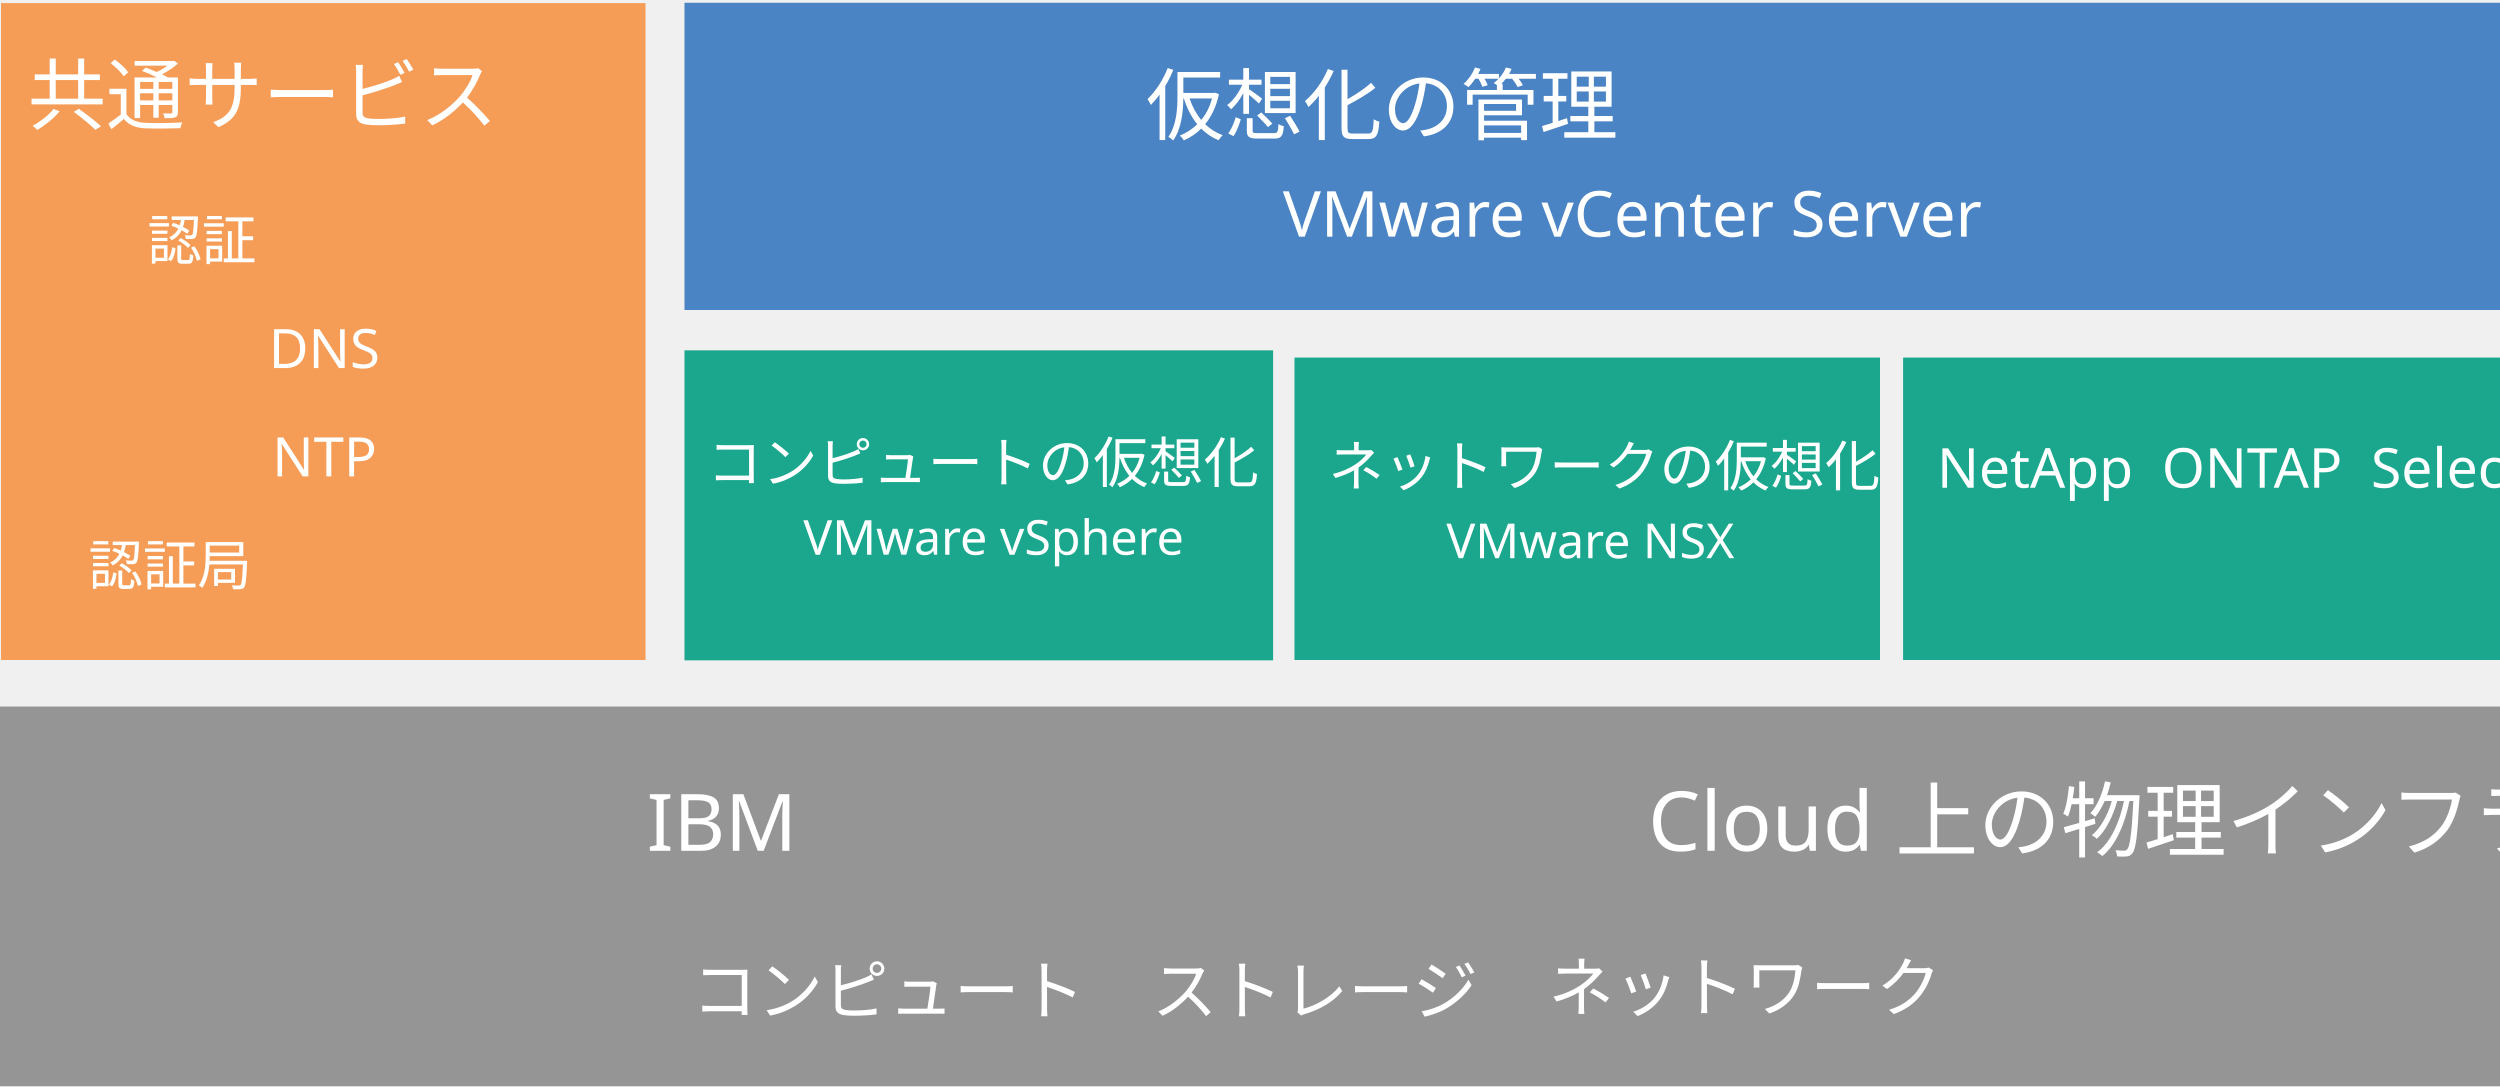
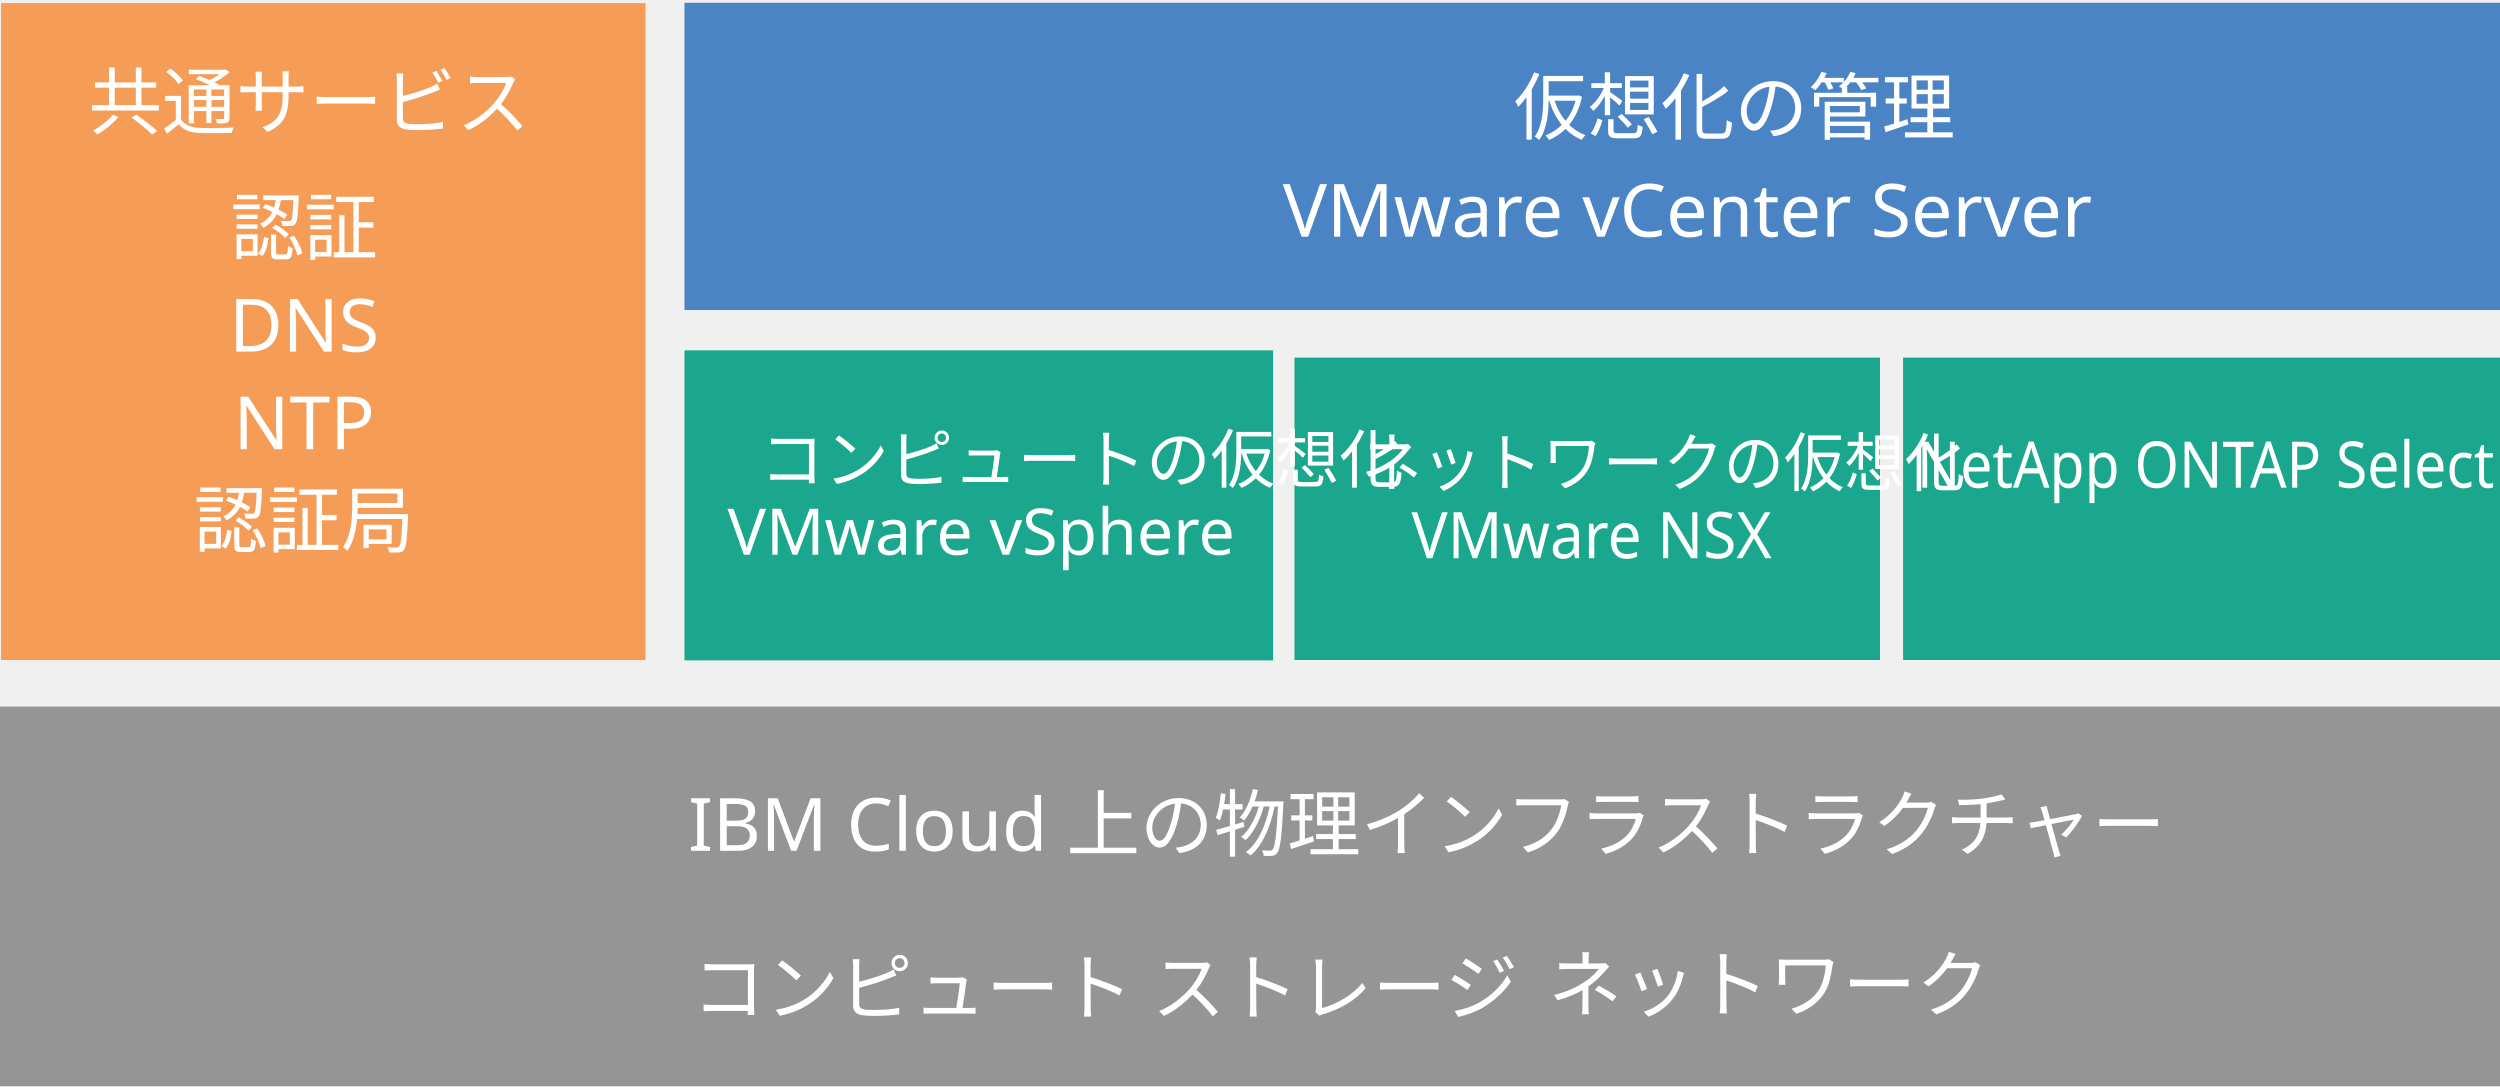
<svg xmlns="http://www.w3.org/2000/svg" version="1.1" id="Layer_1" x="0px" y="0px" viewBox="0 0 725 315" style="enable-background:new 0 0 725 315;" xml:space="preserve">
-   <style type="text/css">
+   <defs id="defs69" />
+   <style type="text/css" id="style2">
	.st0{fill:#4B84C4;}
	.st1{fill:#959595;}
	.st2{fill:#1AA78D;}
	.st3{fill:#F59C57;}
	.st4{fill:#FFFFFF;}
	.st5{font-family:'Roboto-Light';}
	.st6{font-size:22.717px;}
	.st7{font-size:15.794px;}
	.st8{font-size:22.814px;}
	.st9{font-size:18.426px;}
	.st10{font-size:16px;}
	.st11{font-size:14px;}
	.st12{font-size:23px;}
	.st13{font-size:31.417px;}
	.st14{font-size:24px;}
	.st15{font-size:19px;}
</style>
-   <rect x="198.5" y="0.8" class="st0" width="526.5" height="89.1" />
-   <rect x="-0.3" y="204.9" class="st1" width="725.3" height="110.1" />
-   <rect x="198.5" y="101.6" class="st2" width="170.7" height="89.9" />
-   <rect x="375.4" y="103.7" class="st2" width="169.8" height="87.7" />
-   <rect x="551.9" y="103.7" class="st2" width="173.1" height="87.7" />
+   <rect x="198.5" y="0.8" class="st0" width="526.5" height="89.1" id="rect4" />
+   <rect x="-0.3" y="204.9" class="st1" width="725.3" height="110.1" id="rect6" />
+   <rect x="198.5" y="101.6" class="st2" width="170.7" height="89.9" id="rect8" />
+   <rect x="375.4" y="103.7" class="st2" width="169.8" height="87.7" id="rect10" />
+   <rect x="551.9" y="103.7" class="st2" width="173.1" height="87.7" id="rect12" />
  <g id="Layer_2">
-     <rect x="0.3" y="0.9" class="st3" width="186.9" height="190.5" />
+     <rect x="0.3" y="0.9" class="st3" width="186.9" height="190.5" id="rect14" />
  </g>
-   <g id="Layer_4">
-     <text transform="matrix(1 0 0 1 8.0529 35.8409)" class="st4 st5 st6">共通サービス</text>
-     <text transform="matrix(1 0 0 1 42.7579 75.3497)">
-       <tspan x="0" y="0" class="st4 st5 st7">認証</tspan>
-       <tspan x="35.2" y="31.4" class="st4 st5 st7">DNS</tspan>
-       <tspan x="36.2" y="62.8" class="st4 st5 st7">NTP</tspan>
-       <tspan x="-17.1" y="94.3" class="st4 st5 st7">認証局</tspan>
-     </text>
-   </g>
-   <text transform="matrix(1 0 0 1 332.3229 38.8409)">
-     <tspan x="0" y="0" class="st4 st5 st8">仮想化の管理</tspan>
-     <tspan x="39.7" y="29.8" class="st4 st5 st9">VMware vCenter Server</tspan>
+   <text style="font-style:normal;font-variant:normal;font-weight:normal;font-stretch:normal;font-size:21.333px;font-family:'MS UI Gothic';-inkscape-font-specification:'MS UI Gothic, Normal';font-variant-ligatures:normal;font-variant-caps:normal;font-variant-numeric:normal;font-feature-settings:normal;text-align:center;writing-mode:lr-tb;text-anchor:middle;fill:#ffffff" id="text17" class="st4 st5 st6" x="89.662" y="37.279">共通サービス</text>
+   <text transform="translate(332.3229,38.8409)" id="text34" style="font-style:normal;font-variant:normal;font-weight:normal;font-stretch:normal;font-size:21.333px;font-family:'MS UI Gothic';-inkscape-font-specification:'MS UI Gothic, Normal';font-variant-ligatures:normal;font-variant-caps:normal;font-variant-numeric:normal;font-feature-settings:normal;text-align:start;writing-mode:lr-tb;text-anchor:start">
+     <tspan x="0" y="0" class="st4 st5 st8" id="tspan30" style="font-style:normal;font-variant:normal;font-weight:normal;font-stretch:normal;font-size:21.333px;font-family:'MS UI Gothic';-inkscape-font-specification:'MS UI Gothic, Normal';font-variant-ligatures:normal;font-variant-caps:normal;font-variant-numeric:normal;font-feature-settings:normal;text-align:start;writing-mode:lr-tb;text-anchor:start;fill:#ffffff">　　　　　仮想化の管理</tspan>
+     <tspan x="39.7" y="29.8" class="st4 st5 st9" id="tspan32" style="font-style:normal;font-variant:normal;font-weight:normal;font-stretch:normal;font-size:21.333px;font-family:'MS UI Gothic';-inkscape-font-specification:'MS UI Gothic, Normal';font-variant-ligatures:normal;font-variant-caps:normal;font-variant-numeric:normal;font-feature-settings:normal;text-align:start;writing-mode:lr-tb;text-anchor:start;fill:#ffffff">VMware vCenter Server</tspan>
  </text>
-   <text transform="matrix(1 0 0 1 205.0602 139.9747)">
-     <tspan x="0" y="0" class="st4 st5 st10">コンピュートの仮想化</tspan>
-     <tspan x="27.9" y="20.9" class="st4 st5 st11">VMware vSphere</tspan>
+   <text id="text40" style="font-style:normal;font-variant:normal;font-weight:normal;font-stretch:normal;font-size:18.667px;font-family:'MS UI Gothic';-inkscape-font-specification:'MS UI Gothic, Normal';font-variant-ligatures:normal;font-variant-caps:normal;font-variant-numeric:normal;font-feature-settings:normal;text-align:start;writing-mode:lr-tb;text-anchor:start" x="183.06" y="139.975">
+     <tspan x="183.06" y="139.975" class="st4 st5 st10" id="tspan36" style="font-style:normal;font-variant:normal;font-weight:normal;font-stretch:normal;font-size:18.667px;font-family:'MS UI Gothic';-inkscape-font-specification:'MS UI Gothic, Normal';font-variant-ligatures:normal;font-variant-caps:normal;font-variant-numeric:normal;font-feature-settings:normal;text-align:start;writing-mode:lr-tb;text-anchor:start;fill:#ffffff">　　コンピュートの仮想化</tspan>
+     <tspan x="210.96" y="160.875" class="st4 st5 st11" id="tspan38" style="font-style:normal;font-variant:normal;font-weight:normal;font-stretch:normal;font-size:18.667px;font-family:'MS UI Gothic';-inkscape-font-specification:'MS UI Gothic, Normal';font-variant-ligatures:normal;font-variant-caps:normal;font-variant-numeric:normal;font-feature-settings:normal;text-align:start;writing-mode:lr-tb;text-anchor:start;fill:#ffffff">VMware vSphere</tspan>
  </text>
-   <text transform="matrix(1 0 0 1 561.7472 141.4337)" class="st4 st5 st10">NetApp  ONTAP  Select</text>
-   <text transform="matrix(1 0 0 1 385.2491 140.9747)">
-     <tspan x="0" y="0" class="st4 st5 st10">ネットワークの仮想化</tspan>
-     <tspan x="34.2" y="20.9" class="st4 st5 st11">VMware NSX</tspan>
-     <tspan x="108.9" y="18.3" class="st4 st5 st11">  </tspan>
+   <text class="st4 st5 st10" id="text42" style="font-style:normal;font-variant:normal;font-weight:normal;font-stretch:normal;font-size:17.574px;font-family:'MS UI Gothic';-inkscape-font-specification:'MS UI Gothic, Normal';font-variant-ligatures:normal;font-variant-caps:normal;font-variant-numeric:normal;font-feature-settings:normal;text-align:start;writing-mode:lr-tb;text-anchor:start;fill:#ffffff;stroke-width:0.941" x="590.448" y="133.157" transform="scale(0.9414819,1.062155)">NetApp ONTAP Select</text>
+   <text id="text50" style="font-style:normal;font-variant:normal;font-weight:normal;font-stretch:normal;font-size:18.08px;font-family:'MS UI Gothic';-inkscape-font-specification:'MS UI Gothic, Normal';font-variant-ligatures:normal;font-variant-caps:normal;font-variant-numeric:normal;font-feature-settings:normal;text-align:start;writing-mode:lr-tb;text-anchor:start;stroke-width:0.969" x="389.491" y="136.544" transform="scale(0.9685708,1.032449)">
+     <tspan x="389.491" y="136.544" class="st4 st5 st10" id="tspan44" style="font-style:normal;font-variant:normal;font-weight:normal;font-stretch:normal;font-size:18.08px;font-family:'MS UI Gothic';-inkscape-font-specification:'MS UI Gothic, Normal';font-variant-ligatures:normal;font-variant-caps:normal;font-variant-numeric:normal;font-feature-settings:normal;text-align:start;writing-mode:lr-tb;text-anchor:start;fill:#ffffff;stroke-width:0.969">　ネットワークの仮想化</tspan>
+     <tspan x="422.616" y="156.787" class="st4 st5 st11" id="tspan46" style="font-style:normal;font-variant:normal;font-weight:normal;font-stretch:normal;font-size:18.08px;font-family:'MS UI Gothic';-inkscape-font-specification:'MS UI Gothic, Normal';font-variant-ligatures:normal;font-variant-caps:normal;font-variant-numeric:normal;font-feature-settings:normal;text-align:start;writing-mode:lr-tb;text-anchor:start;fill:#ffffff;stroke-width:0.969">VMware NSX</tspan>
+     <tspan x="494.968" y="154.269" class="st4 st5 st11" id="tspan48" style="font-style:normal;font-variant:normal;font-weight:normal;font-stretch:normal;font-size:18.08px;font-family:'MS UI Gothic';-inkscape-font-specification:'MS UI Gothic, Normal';font-variant-ligatures:normal;font-variant-caps:normal;font-variant-numeric:normal;font-feature-settings:normal;text-align:start;writing-mode:lr-tb;text-anchor:start;fill:#ffffff;stroke-width:0.969" />
  </text>
-   <text transform="matrix(1 0 0 1 187.5363 246.7403)">
-     <tspan x="0" y="0" class="st4 st5 st12">IBM</tspan>
-     <tspan x="283.7" y="0" class="st4 st5 st13"> </tspan>
-     <tspan x="290.4" y="0" class="st4 st5 st14">Cloud 上の物理インフラストラクチャー</tspan>
+   <text id="text58" style="font-style:normal;font-variant:normal;font-weight:normal;font-stretch:normal;font-size:21.333px;font-family:'MS UI Gothic';-inkscape-font-specification:'MS UI Gothic, Normal';font-variant-ligatures:normal;font-variant-caps:normal;font-variant-numeric:normal;font-feature-settings:normal;text-align:start;writing-mode:lr-tb;text-anchor:start" x="199.536" y="246.74">
+     <tspan x="199.536" y="246.74" class="st4 st5 st12" id="tspan52" style="font-style:normal;font-variant:normal;font-weight:normal;font-stretch:normal;font-size:21.333px;font-family:'MS UI Gothic';-inkscape-font-specification:'MS UI Gothic, Normal';font-variant-ligatures:normal;font-variant-caps:normal;font-variant-numeric:normal;font-feature-settings:normal;text-align:start;writing-mode:lr-tb;text-anchor:start;fill:#ffffff">IBM Cloud 上の物理インフラストラクチャー</tspan>
+     <tspan x="483.236" y="246.74" class="st4 st5 st13" id="tspan54" style="font-style:normal;font-variant:normal;font-weight:normal;font-stretch:normal;font-size:21.333px;font-family:'MS UI Gothic';-inkscape-font-specification:'MS UI Gothic, Normal';font-variant-ligatures:normal;font-variant-caps:normal;font-variant-numeric:normal;font-feature-settings:normal;text-align:start;writing-mode:lr-tb;text-anchor:start;fill:#ffffff" />
+     <tspan x="489.936" y="246.74" class="st4 st5 st14" id="tspan56" style="font-style:normal;font-variant:normal;font-weight:normal;font-stretch:normal;font-size:21.333px;font-family:'MS UI Gothic';-inkscape-font-specification:'MS UI Gothic, Normal';font-variant-ligatures:normal;font-variant-caps:normal;font-variant-numeric:normal;font-feature-settings:normal;text-align:start;writing-mode:lr-tb;text-anchor:start;fill:#ffffff" />
  </text>
-   <text transform="matrix(1 0 0 1 200.6517 294.1616)" class="st4 st5 st15">コンピュート</text>
-   <text transform="matrix(1 0 0 1 334.018 294.1616)" class="st4 st5 st15">ストレージ </text>
-   <text transform="matrix(1 0 0 1 449.0178 293.2401)" class="st4 st5 st15">ネットワーク</text>
+   <text transform="matrix(1 0 0 1 200.6517 294.1616)" class="st4 st5 st15" id="text60" style="-inkscape-font-specification:'MS UI Gothic, Normal';font-family:'MS UI Gothic';font-weight:normal;font-style:normal;font-stretch:normal;font-variant:normal;font-size:21.333px;text-anchor:start;text-align:start;writing-mode:lr;font-variant-ligatures:normal;font-variant-caps:normal;font-variant-numeric:normal;font-feature-settings:normal;">コンピュート</text>
+   <text transform="matrix(1 0 0 1 334.018 294.1616)" class="st4 st5 st15" id="text62" style="-inkscape-font-specification:'MS UI Gothic, Normal';font-family:'MS UI Gothic';font-weight:normal;font-style:normal;font-stretch:normal;font-variant:normal;font-size:21.333px;text-anchor:start;text-align:start;writing-mode:lr;font-variant-ligatures:normal;font-variant-caps:normal;font-variant-numeric:normal;font-feature-settings:normal;">ストレージ </text>
+   <text transform="matrix(1 0 0 1 449.0178 293.2401)" class="st4 st5 st15" id="text64" style="-inkscape-font-specification:'MS UI Gothic, Normal';font-family:'MS UI Gothic';font-weight:normal;font-style:normal;font-stretch:normal;font-variant:normal;font-size:21.333px;text-anchor:start;text-align:start;writing-mode:lr;font-variant-ligatures:normal;font-variant-caps:normal;font-variant-numeric:normal;font-feature-settings:normal;">ネットワーク</text>
+   <flowRoot xml:space="preserve" id="flowRoot4558" style="fill:black;fill-opacity:1;stroke:none;font-family:sans-serif;font-style:normal;font-weight:normal;font-size:40px;line-height:1.25;letter-spacing:0px;word-spacing:0px">
+     <flowRegion id="flowRegion4560">
+       <rect id="rect4562" width="105.01" height="102.133" x="40.278" y="66.141" />
+     </flowRegion>
+     <flowPara id="flowPara4564" />
+   </flowRoot>
+   <text xml:space="preserve" style="font-style:normal;font-weight:normal;font-size:40px;line-height:1.25;font-family:sans-serif;letter-spacing:0px;word-spacing:0px;fill:#000000;fill-opacity:1;stroke:none" x="87.748" y="243.075" id="text4590">
+     <tspan id="tspan4588" x="87.748" y="279.569" />
+   </text>
+   <text style="font-style:normal;font-variant:normal;font-weight:normal;font-stretch:normal;font-size:21.333px;font-family:'MS UI Gothic';-inkscape-font-specification:'MS UI Gothic, Normal';font-variant-ligatures:normal;font-variant-caps:normal;font-variant-numeric:normal;font-feature-settings:normal;text-align:center;writing-mode:lr-tb;text-anchor:middle;fill:#ffffff" id="text17-7" class="st4 st5 st6" x="88.202" y="130.263">NTP</text>
+   <text style="font-style:normal;font-variant:normal;font-weight:normal;font-stretch:normal;font-size:21.333px;font-family:'MS UI Gothic';-inkscape-font-specification:'MS UI Gothic, Normal';font-variant-ligatures:normal;font-variant-caps:normal;font-variant-numeric:normal;font-feature-settings:normal;text-align:center;writing-mode:lr-tb;text-anchor:middle;fill:#ffffff" id="text17-74" class="st4 st5 st6" x="88.202" y="158.554">認証局</text>
+   <text style="font-style:normal;font-variant:normal;font-weight:normal;font-stretch:normal;font-size:21.333px;font-family:'MS UI Gothic';-inkscape-font-specification:'MS UI Gothic, Normal';font-variant-ligatures:normal;font-variant-caps:normal;font-variant-numeric:normal;font-feature-settings:normal;text-align:center;writing-mode:lr-tb;text-anchor:middle;fill:#ffffff" id="text17-79" class="st4 st5 st6" x="88.202" y="101.973">DNS</text>
+   <text style="font-style:normal;font-variant:normal;font-weight:normal;font-stretch:normal;font-size:21.333px;font-family:'MS UI Gothic';-inkscape-font-specification:'MS UI Gothic, Normal';font-variant-ligatures:normal;font-variant-caps:normal;font-variant-numeric:normal;font-feature-settings:normal;text-align:center;writing-mode:lr-tb;text-anchor:middle;fill:#ffffff" id="text17-2" class="st4 st5 st6" x="88.202" y="73.683">認証</text>
</svg>
